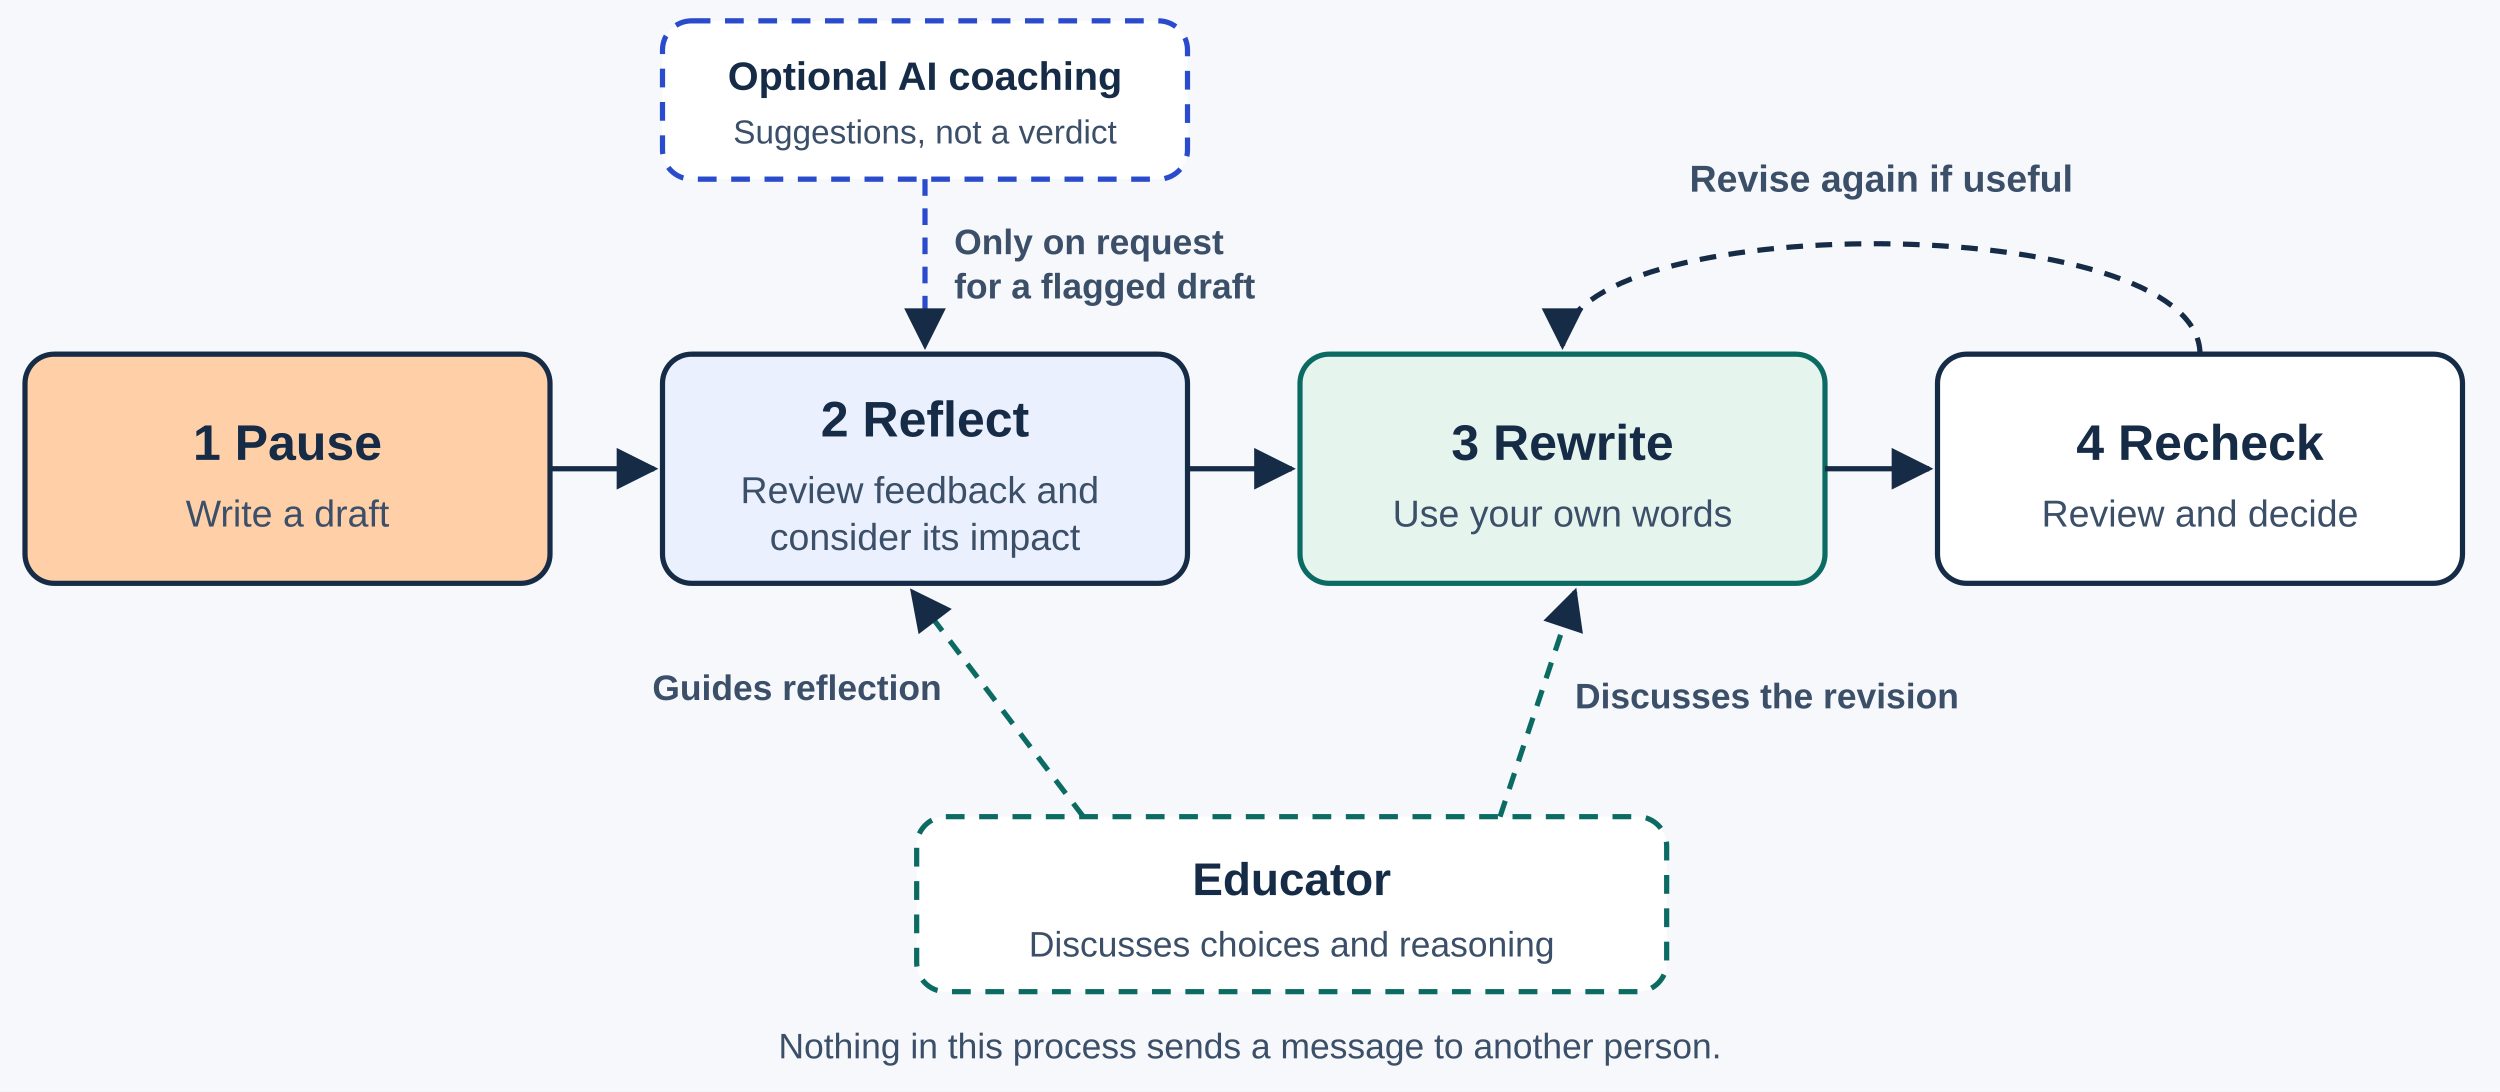
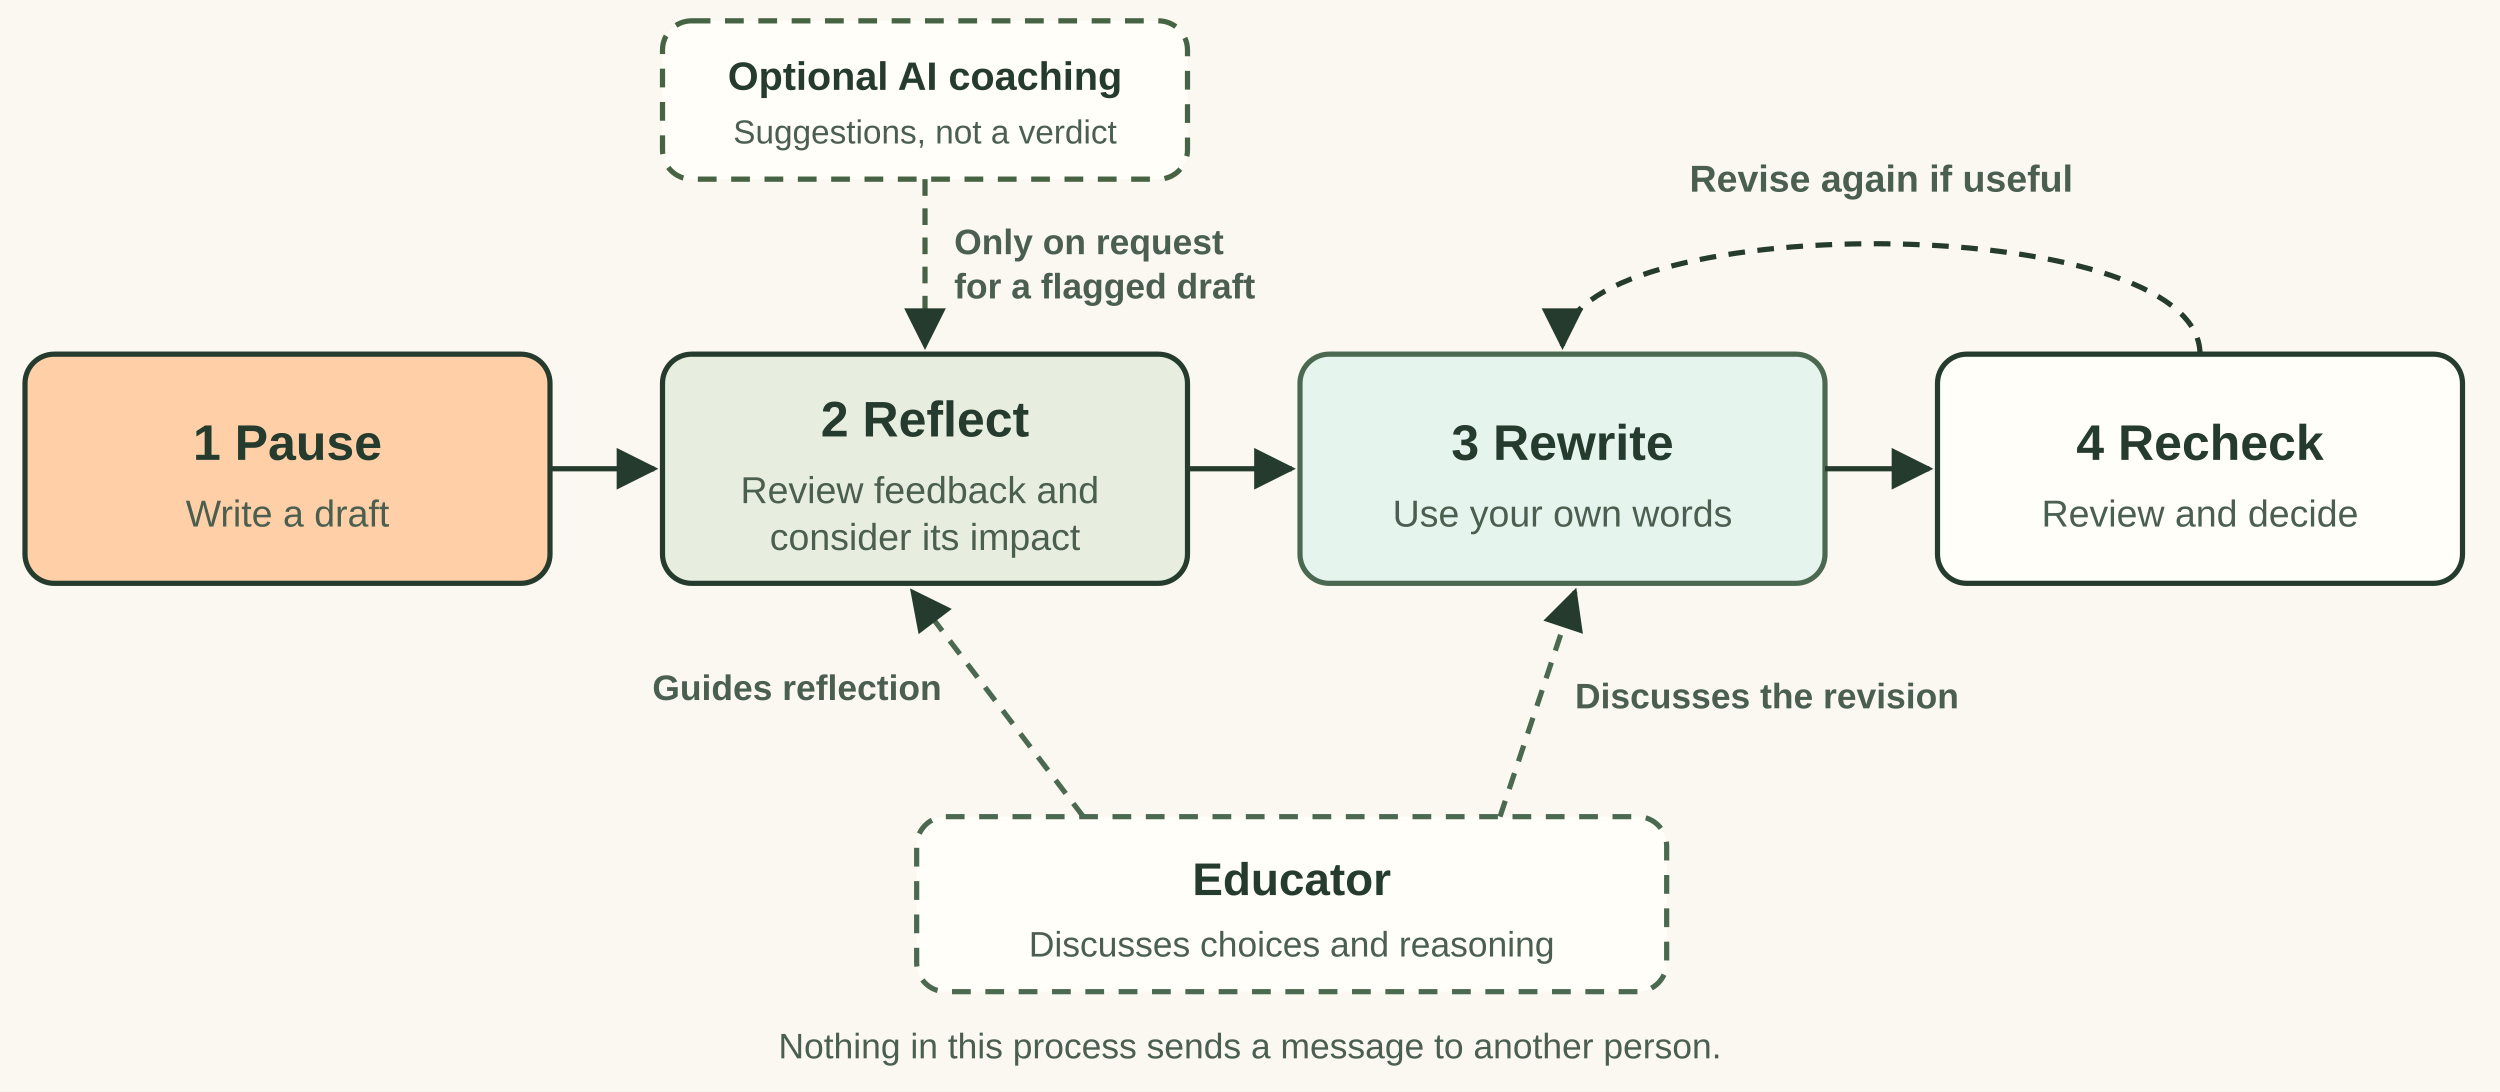
<svg xmlns="http://www.w3.org/2000/svg" viewBox="0 0 1200 524" role="img" lang="en" aria-labelledby="lp-en-t lp-en-d" font-family="Manrope, &quot;Avenir Next&quot;, &quot;Segoe UI&quot;, system-ui, -apple-system, Arial, sans-serif">
  <defs>
    <marker id="lp-en-m" viewBox="0 0 10 10" refX="9" refY="5" markerWidth="8" markerHeight="8" orient="auto-start-reverse">
-       <path d="M0 0 L10 5 L0 10 z" fill="#152B46" />
+       <path d="M0 0 L10 5 L0 10 z" fill="#253B2D" />
    </marker>
    <marker id="lp-en-ms" viewBox="0 0 10 10" refX="1" refY="5" markerWidth="8" markerHeight="8" orient="auto">
-       <path d="M10 0 L0 5 L10 10 z" fill="#152B46" />
+       <path d="M10 0 L0 5 L10 10 z" fill="#253B2D" />
    </marker>
  </defs>
-   <rect width="1200" height="524" fill="#F6F8FC" />
-   <rect x="12" y="170" width="252" height="110" rx="14" fill="#FFD0A8" stroke="#152B46" stroke-width="2.5" />
-   <text x="138" y="220.75" text-anchor="middle" font-size="24" font-weight="800" fill="#152B46">
+   <rect width="1200" height="524" fill="#FAF8F0" />
+   <rect x="12" y="170" width="252" height="110" rx="14" fill="#FFD0A8" stroke="#253B2D" stroke-width="2.5" />
+   <text x="138" y="220.75" text-anchor="middle" font-size="24" font-weight="800" fill="#253B2D">
    <tspan x="138" dy="0">1  Pause</tspan>
  </text>
-   <text x="138" y="252.75" text-anchor="middle" font-size="18" font-weight="500" fill="#3B4F68">
+   <text x="138" y="252.75" text-anchor="middle" font-size="18" font-weight="500" fill="#4B5F50">
    <tspan x="138" dy="0">Write a draft</tspan>
  </text>
-   <rect x="318" y="170" width="252" height="110" rx="14" fill="#EAF0FD" stroke="#152B46" stroke-width="2.5" />
-   <text x="444" y="209.5" text-anchor="middle" font-size="24" font-weight="800" fill="#152B46">
+   <rect x="318" y="170" width="252" height="110" rx="14" fill="#E8EEDF" stroke="#253B2D" stroke-width="2.5" />
+   <text x="444" y="209.5" text-anchor="middle" font-size="24" font-weight="800" fill="#253B2D">
    <tspan x="444" dy="0">2  Reflect</tspan>
  </text>
-   <text x="444" y="241.5" text-anchor="middle" font-size="18" font-weight="500" fill="#3B4F68">
+   <text x="444" y="241.5" text-anchor="middle" font-size="18" font-weight="500" fill="#4B5F50">
    <tspan x="444" dy="0">Review feedback and</tspan>
    <tspan x="444" dy="22.5">consider its impact</tspan>
  </text>
-   <rect x="624" y="170" width="252" height="110" rx="14" fill="#E6F4EE" stroke="#0B6B63" stroke-width="2.5" />
-   <text x="750" y="220.75" text-anchor="middle" font-size="24" font-weight="800" fill="#152B46">
+   <rect x="624" y="170" width="252" height="110" rx="14" fill="#E6F4EE" stroke="#4B6950" stroke-width="2.5" />
+   <text x="750" y="220.75" text-anchor="middle" font-size="24" font-weight="800" fill="#253B2D">
    <tspan x="750" dy="0">3  Rewrite</tspan>
  </text>
-   <text x="750" y="252.75" text-anchor="middle" font-size="18" font-weight="500" fill="#3B4F68">
+   <text x="750" y="252.75" text-anchor="middle" font-size="18" font-weight="500" fill="#4B5F50">
    <tspan x="750" dy="0">Use your own words</tspan>
  </text>
-   <rect x="930" y="170" width="252" height="110" rx="14" fill="#FFFFFF" stroke="#152B46" stroke-width="2.5" />
-   <text x="1056" y="220.75" text-anchor="middle" font-size="24" font-weight="800" fill="#152B46">
+   <rect x="930" y="170" width="252" height="110" rx="14" fill="#FFFEF8" stroke="#253B2D" stroke-width="2.5" />
+   <text x="1056" y="220.75" text-anchor="middle" font-size="24" font-weight="800" fill="#253B2D">
    <tspan x="1056" dy="0">4  Recheck</tspan>
  </text>
-   <text x="1056" y="252.75" text-anchor="middle" font-size="18" font-weight="500" fill="#3B4F68">
+   <text x="1056" y="252.75" text-anchor="middle" font-size="18" font-weight="500" fill="#4B5F50">
    <tspan x="1056" dy="0">Review and decide</tspan>
  </text>
-   <path d="M264 225 H314" fill="none" stroke="#152B46" stroke-width="2.5" marker-end="url(#lp-en-m)" />
-   <path d="M570 225 H620" fill="none" stroke="#152B46" stroke-width="2.5" marker-end="url(#lp-en-m)" />
-   <path d="M876 225 H926" fill="none" stroke="#152B46" stroke-width="2.5" marker-end="url(#lp-en-m)" />
-   <path d="M1056 170 C1056 100 750 100 750 166" fill="none" stroke="#152B46" stroke-width="2.5" stroke-dasharray="8 6" marker-end="url(#lp-en-m)" />
-   <text x="903" y="92" text-anchor="middle" font-size="18" font-weight="600" fill="#3B4F68">
+   <path d="M264 225 H314" fill="none" stroke="#253B2D" stroke-width="2.5" marker-end="url(#lp-en-m)" />
+   <path d="M570 225 H620" fill="none" stroke="#253B2D" stroke-width="2.5" marker-end="url(#lp-en-m)" />
+   <path d="M876 225 H926" fill="none" stroke="#253B2D" stroke-width="2.5" marker-end="url(#lp-en-m)" />
+   <path d="M1056 170 C1056 100 750 100 750 166" fill="none" stroke="#253B2D" stroke-width="2.5" stroke-dasharray="8 6" marker-end="url(#lp-en-m)" />
+   <text x="903" y="92" text-anchor="middle" font-size="18" font-weight="600" fill="#4B5F50">
    <tspan x="903" dy="0">Revise again if useful</tspan>
  </text>
-   <rect x="318" y="10" width="252" height="76" rx="14" fill="#FFFFFF" stroke="#294BCC" stroke-width="2.5" stroke-dasharray="9 7" />
-   <text x="444" y="43.125" text-anchor="middle" font-size="19" font-weight="800" fill="#152B46">
+   <rect x="318" y="10" width="252" height="76" rx="14" fill="#FFFEF8" stroke="#466344" stroke-width="2.5" stroke-dasharray="9 7" />
+   <text x="444" y="43.125" text-anchor="middle" font-size="19" font-weight="800" fill="#253B2D">
    <tspan x="444" dy="0">Optional AI coaching</tspan>
  </text>
-   <text x="444" y="68.875" text-anchor="middle" font-size="16" font-weight="500" fill="#3B4F68">
+   <text x="444" y="68.875" text-anchor="middle" font-size="16" font-weight="500" fill="#4B5F50">
    <tspan x="444" dy="0">Suggestions, not a verdict</tspan>
  </text>
-   <path d="M444 86 V166" fill="none" stroke="#294BCC" stroke-width="2.5" stroke-dasharray="8 6" marker-end="url(#lp-en-m)" />
-   <text x="458" y="122" text-anchor="start" font-size="17" font-weight="600" fill="#3B4F68">
+   <path d="M444 86 V166" fill="none" stroke="#466344" stroke-width="2.5" stroke-dasharray="8 6" marker-end="url(#lp-en-m)" />
+   <text x="458" y="122" text-anchor="start" font-size="17" font-weight="600" fill="#4B5F50">
    <tspan x="458" dy="0">Only on request</tspan>
    <tspan x="458" dy="21.25">for a flagged draft</tspan>
  </text>
-   <rect x="440" y="392" width="360" height="84" rx="14" fill="#FFFFFF" stroke="#0B6B63" stroke-width="2.5" stroke-dasharray="9 7" />
-   <text x="620" y="429.625" text-anchor="middle" font-size="22" font-weight="800" fill="#152B46">
+   <rect x="440" y="392" width="360" height="84" rx="14" fill="#FFFEF8" stroke="#4B6950" stroke-width="2.5" stroke-dasharray="9 7" />
+   <text x="620" y="429.625" text-anchor="middle" font-size="22" font-weight="800" fill="#253B2D">
    <tspan x="620" dy="0">Educator</tspan>
  </text>
-   <text x="620" y="459.125" text-anchor="middle" font-size="17" font-weight="500" fill="#3B4F68">
+   <text x="620" y="459.125" text-anchor="middle" font-size="17" font-weight="500" fill="#4B5F50">
    <tspan x="620" dy="0">Discusses choices and reasoning</tspan>
  </text>
-   <path d="M520 392 L438 284" fill="none" stroke="#0B6B63" stroke-width="2.5" stroke-dasharray="8 6" marker-end="url(#lp-en-m)" />
-   <path d="M720 392 L756 284" fill="none" stroke="#0B6B63" stroke-width="2.5" stroke-dasharray="8 6" marker-end="url(#lp-en-m)" />
-   <text x="452" y="336" text-anchor="end" font-size="17" font-weight="600" fill="#3B4F68">
+   <path d="M520 392 L438 284" fill="none" stroke="#4B6950" stroke-width="2.5" stroke-dasharray="8 6" marker-end="url(#lp-en-m)" />
+   <path d="M720 392 L756 284" fill="none" stroke="#4B6950" stroke-width="2.5" stroke-dasharray="8 6" marker-end="url(#lp-en-m)" />
+   <text x="452" y="336" text-anchor="end" font-size="17" font-weight="600" fill="#4B5F50">
    <tspan x="452" dy="0">Guides reflection</tspan>
  </text>
-   <text x="756" y="340" text-anchor="start" font-size="17" font-weight="600" fill="#3B4F68">
+   <text x="756" y="340" text-anchor="start" font-size="17" font-weight="600" fill="#4B5F50">
    <tspan x="756" dy="0">Discusses the revision</tspan>
  </text>
-   <text x="600" y="508" text-anchor="middle" font-size="17" font-weight="500" fill="#3B4F68">
+   <text x="600" y="508" text-anchor="middle" font-size="17" font-weight="500" fill="#4B5F50">
    <tspan x="600" dy="0">Nothing in this process sends a message to another person.</tspan>
  </text>
</svg>
